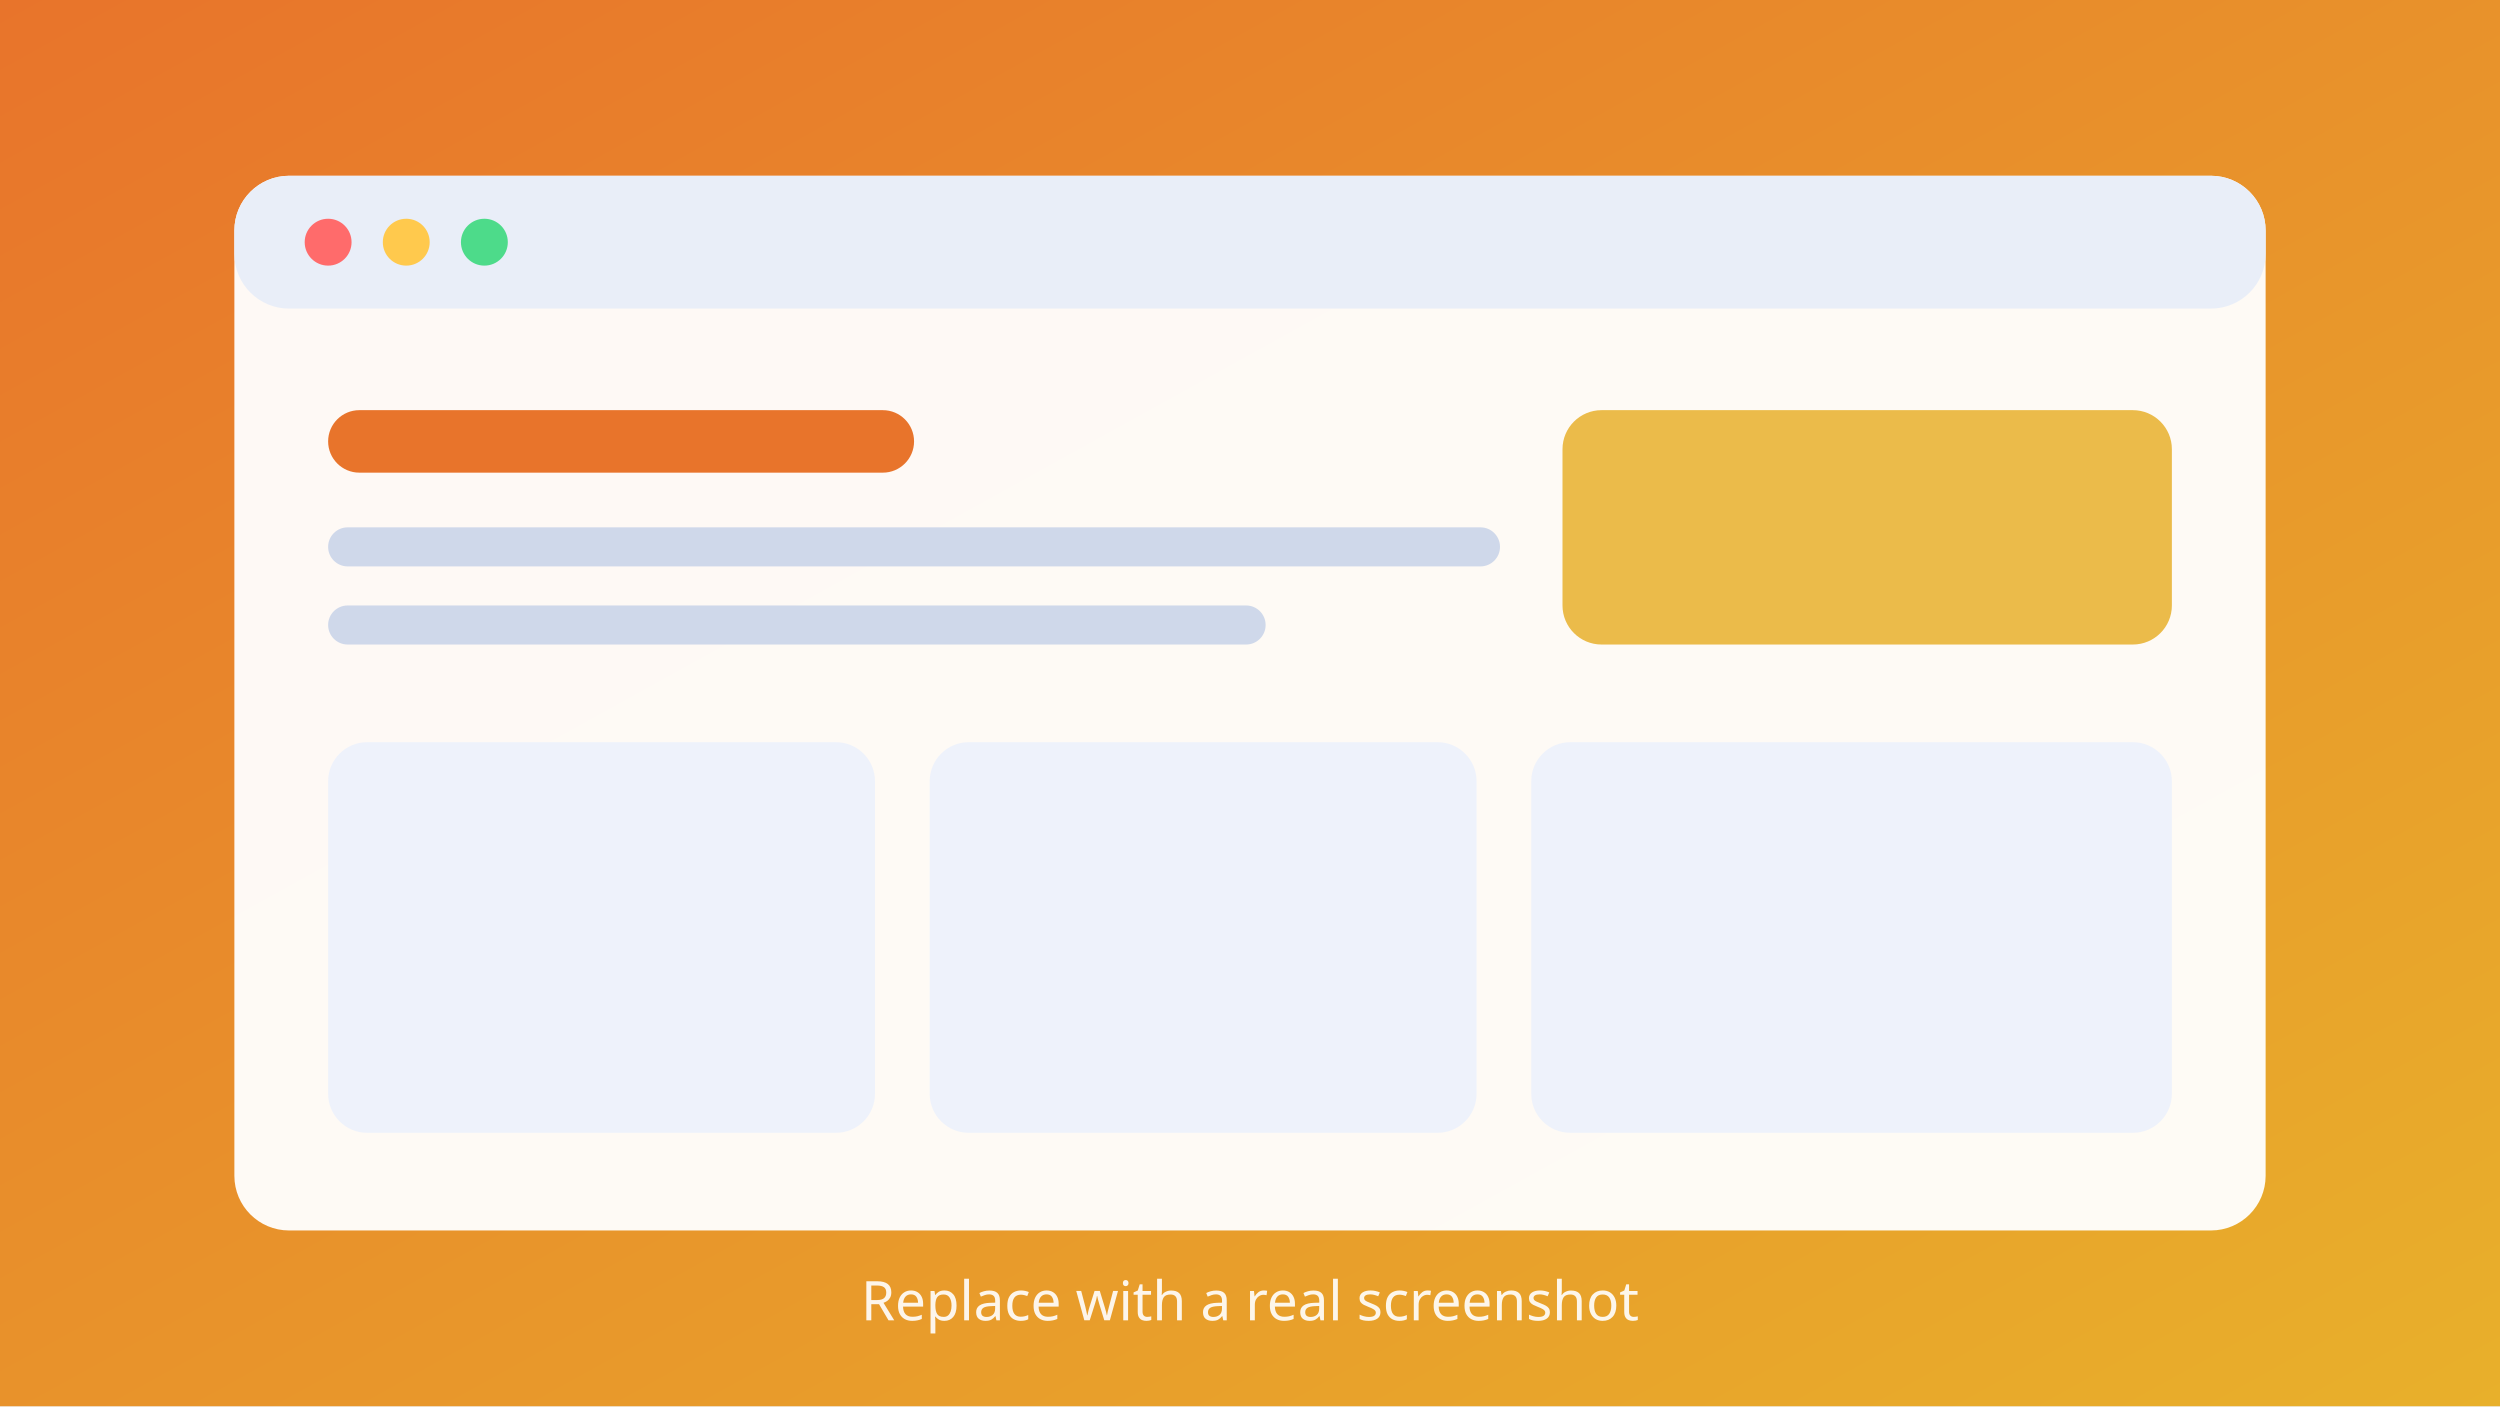
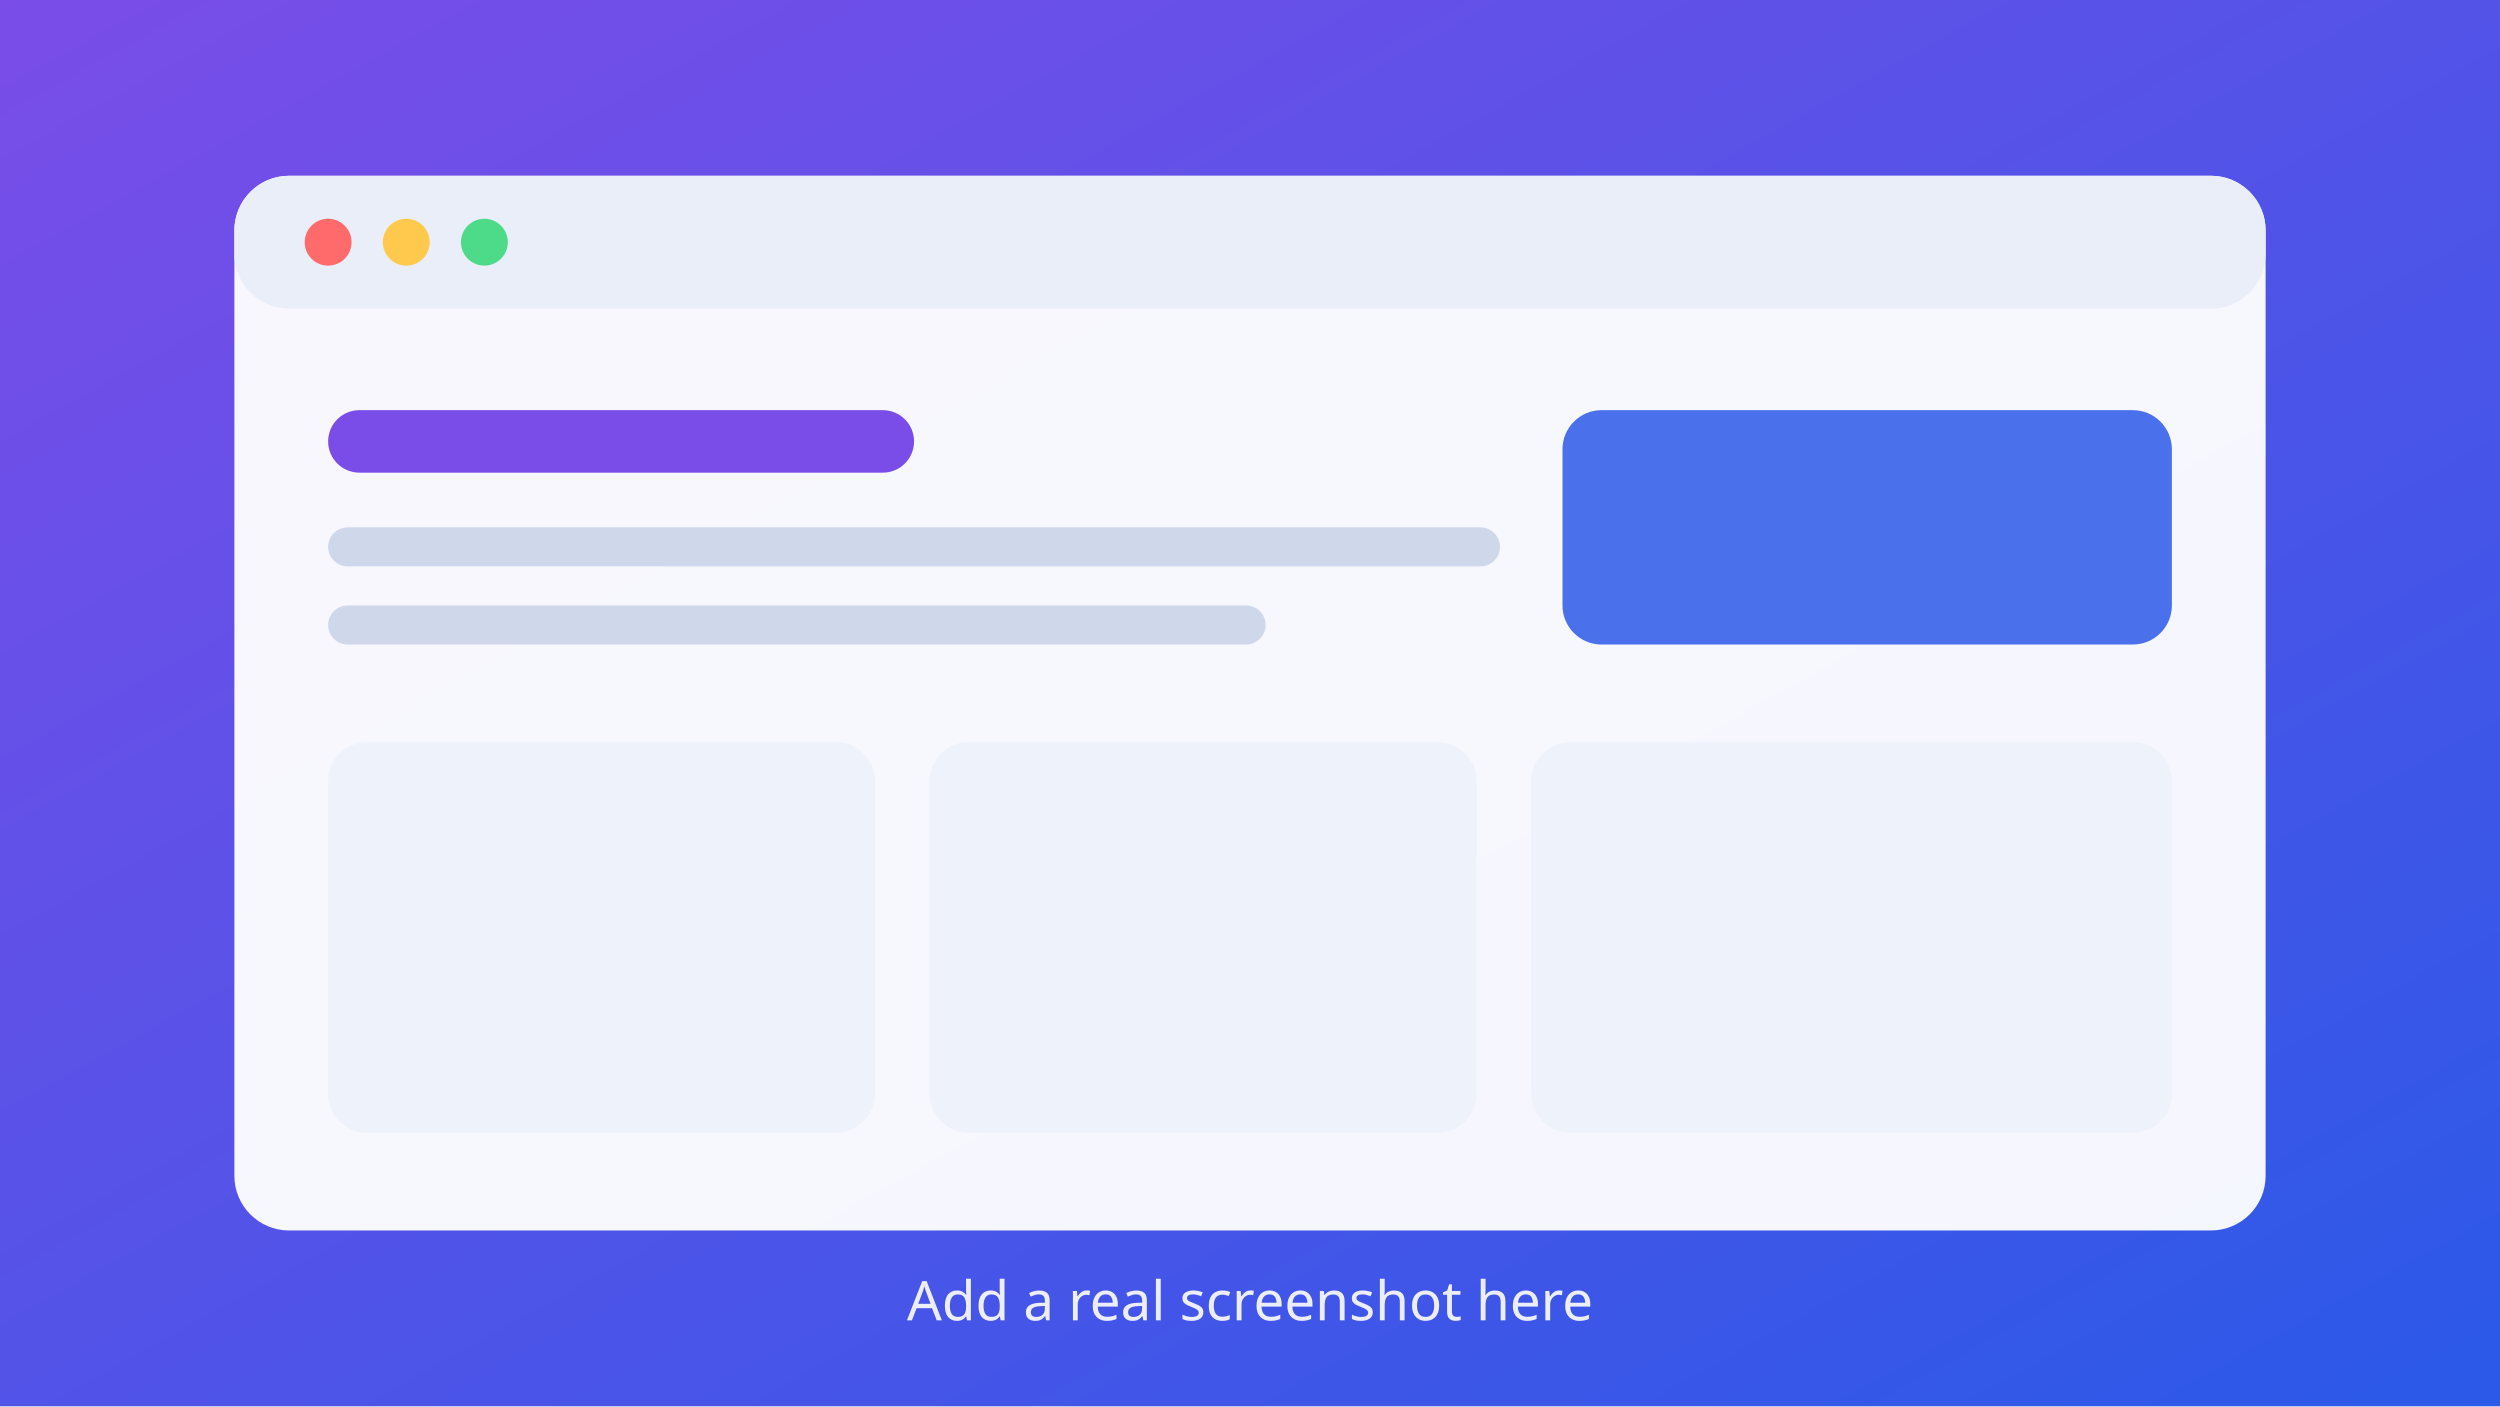
- <svg xmlns="http://www.w3.org/2000/svg" viewBox="0 0 640 360" role="img" aria-label="Library Management System screenshot placeholder">
+ <svg xmlns="http://www.w3.org/2000/svg" viewBox="0 0 640 360" role="img" aria-label="Data Structures Visualizer preview">
  <defs>
    <linearGradient id="g" x1="0" y1="0" x2="1" y2="1">
-       <stop offset="0" stop-color="#e8742b" />
-       <stop offset="1" stop-color="#e8b02b" />
+       <stop offset="0" stop-color="#7a4de8" />
+       <stop offset="1" stop-color="#2b59e8" />
    </linearGradient>
  </defs>
  <rect width="640" height="360" fill="url(#g)" />
  <rect x="60" y="45" width="520" height="270" rx="14" fill="#fff" opacity=".95" />
  <rect x="60" y="45" width="520" height="34" rx="14" fill="#e9eef8" />
  <circle cx="84" cy="62" r="6" fill="#ff6b6b" />
  <circle cx="104" cy="62" r="6" fill="#ffc94d" />
  <circle cx="124" cy="62" r="6" fill="#4ddb8a" />
-   <rect x="84" y="105" width="150" height="16" rx="8" fill="#e8742b" />
+   <rect x="84" y="105" width="150" height="16" rx="8" fill="#7a4de8" />
  <rect x="84" y="135" width="300" height="10" rx="5" fill="#cfd8ea" />
  <rect x="84" y="155" width="240" height="10" rx="5" fill="#cfd8ea" />
  <rect x="84" y="190" width="140" height="100" rx="10" fill="#eef2fb" />
  <rect x="238" y="190" width="140" height="100" rx="10" fill="#eef2fb" />
  <rect x="392" y="190" width="164" height="100" rx="10" fill="#eef2fb" />
-   <rect x="400" y="105" width="156" height="60" rx="10" fill="#e8b02b" opacity=".85" />
-   <text x="320" y="338" text-anchor="middle" font-family="sans-serif" font-size="14" fill="#fff" opacity=".9">Replace with a real screenshot</text>
+   <rect x="400" y="105" width="156" height="60" rx="10" fill="#2b59e8" opacity=".85" />
+   <text x="320" y="338" text-anchor="middle" font-family="sans-serif" font-size="14" fill="#fff" opacity=".9">Add a real screenshot here</text>
</svg>
